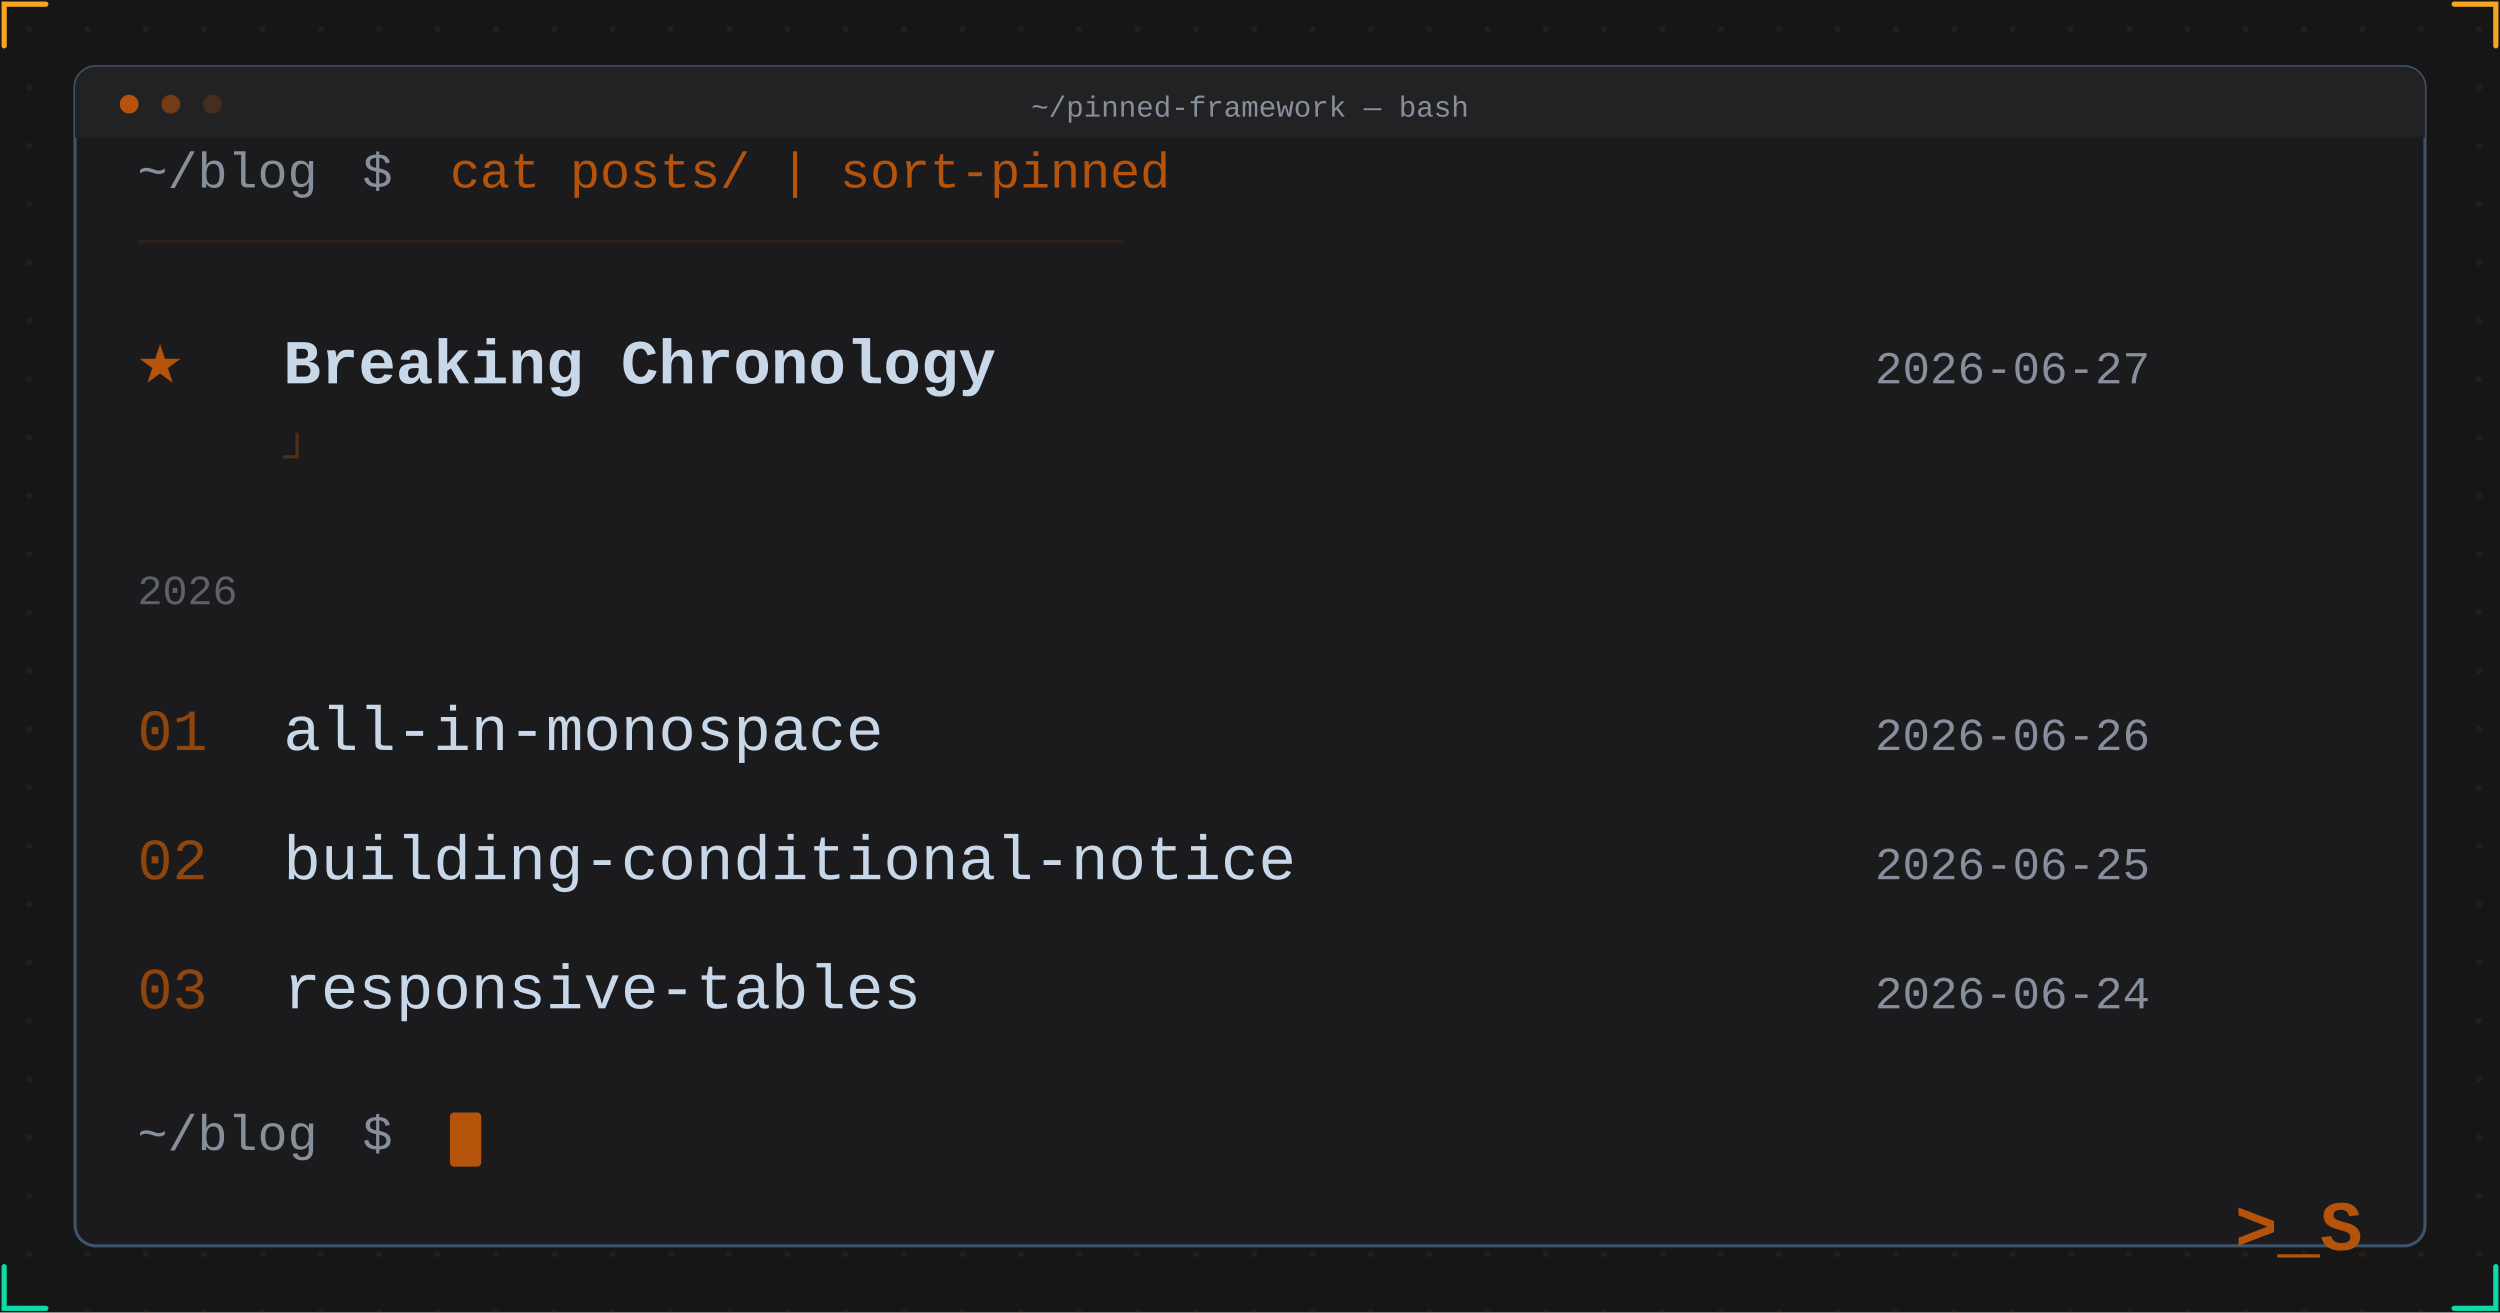
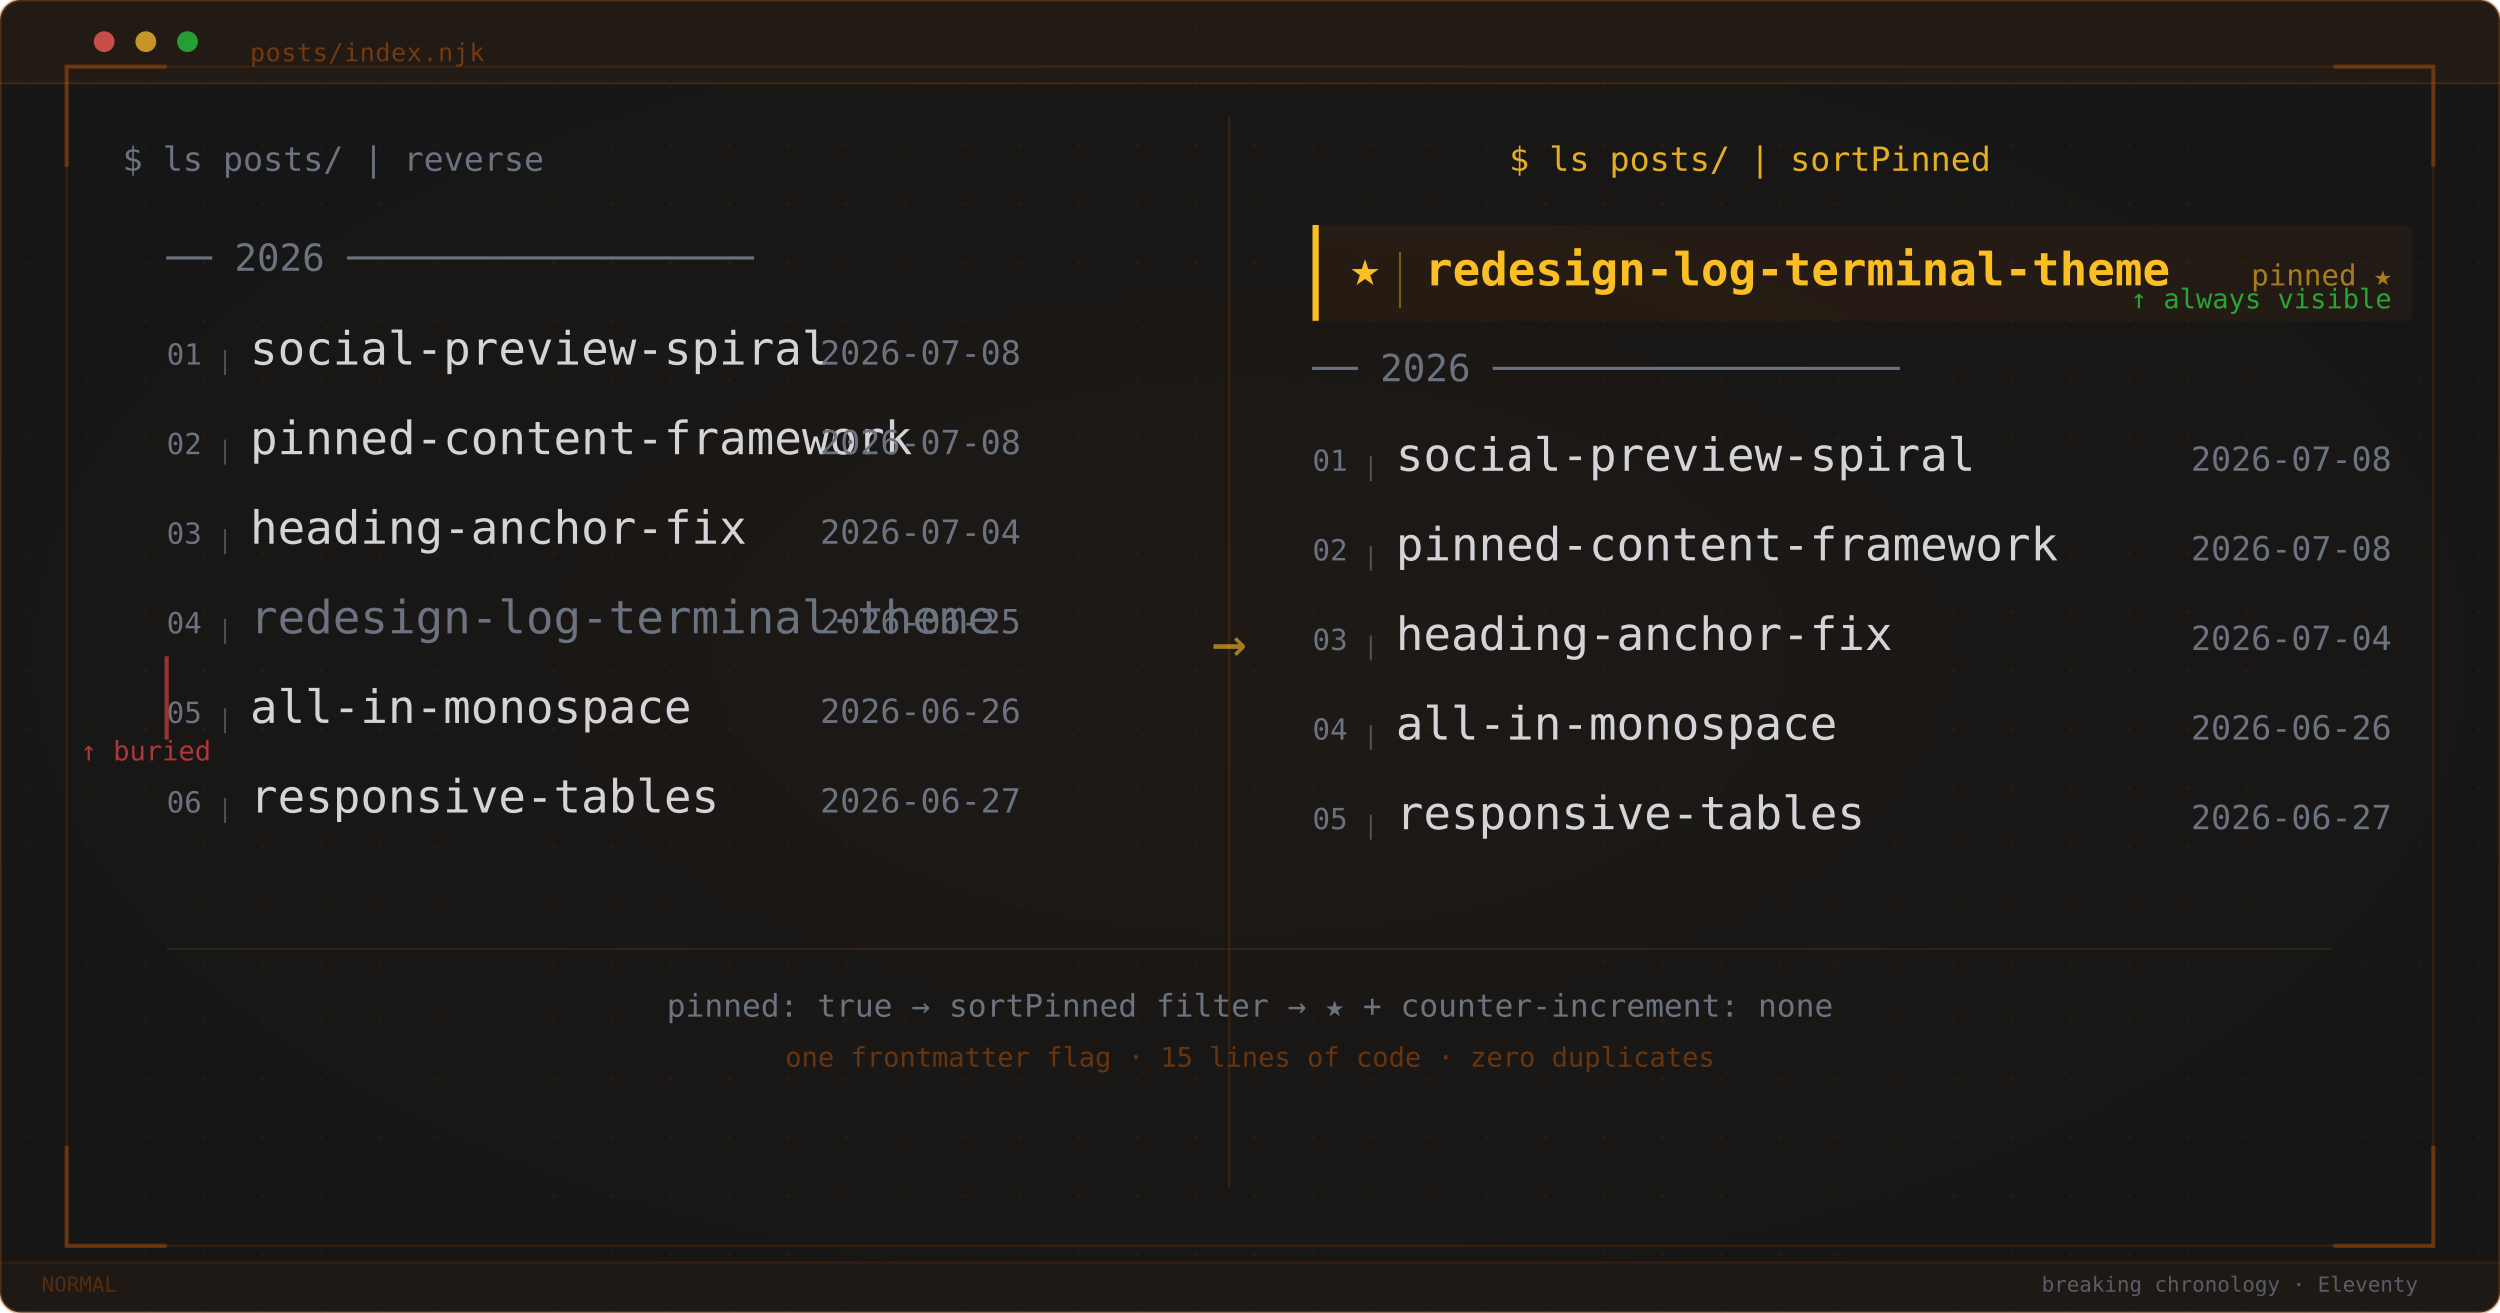
<svg xmlns="http://www.w3.org/2000/svg" viewBox="0 0 1200 630" width="1200" height="630">
  <defs>
-     <pattern id="dot-grid" width="28" height="28" patternUnits="userSpaceOnUse">
-       <circle cx="14" cy="14" r="1.5" fill="#B45309" opacity="0.12" />
+     <pattern id="dots" x="0" y="0" width="28" height="28" patternUnits="userSpaceOnUse">
+       <circle cx="14" cy="14" r="0.8" fill="#B45309" opacity="0.08" />
    </pattern>
+     <radialGradient id="amberGlow" cx="50%" cy="50%" r="55%">
+       <stop offset="0%" stop-color="#B45309" stop-opacity="0.05" />
+       <stop offset="100%" stop-color="#B45309" stop-opacity="0" />
+     </radialGradient>
+     <clipPath id="rounded">
+       <rect width="1200" height="630" rx="10" ry="10" />
+     </clipPath>
  </defs>
-   <rect width="1200" height="630" fill="#161616" />
-   <rect width="1200" height="630" fill="url(#dot-grid)" />
-   <rect x="38" y="34" width="1124" height="562" rx="10" fill="#000" opacity="0.25" />
-   <rect x="36" y="32" width="1128" height="566" rx="10" fill="#1B1B1D" stroke="#3D536A" stroke-width="1.5" />
-   <rect x="36" y="32" width="1128" height="34" rx="10" fill="#222225" />
-   <rect x="36" y="50" width="1128" height="16" fill="#222225" />
-   <circle cx="62" cy="50" r="4.5" fill="#B45309" />
-   <circle cx="82" cy="50" r="4.5" fill="#B45309" opacity="0.55" />
-   <circle cx="102" cy="50" r="4.5" fill="#B45309" opacity="0.25" />
-   <text x="600" y="52" font-family="'JetBrains Mono','Courier New',monospace" font-size="14" fill="#878f9d" text-anchor="middle" dominant-baseline="middle">~/pinned-framework — bash</text>
-   <g font-family="'JetBrains Mono','Courier New',monospace">
-     <text x="66" y="90" font-size="24" fill="#878f9d">~/blog</text>
-     <text x="174" y="90" font-size="24" fill="#878f9d"> $</text>
-     <text x="216" y="90" font-size="24" fill="#B45309"> cat posts/ | sort-pinned</text>
-     <line x1="66" y1="116" x2="540" y2="116" stroke="#B45309" stroke-width="1.5" stroke-opacity="0.12" />
-     <text x="66" y="184" font-size="36" fill="#B45309">★</text>
-     <text x="136" y="184" font-size="30" fill="#C8D8E8" font-weight="600">Breaking Chronology</text>
-     <text x="900" y="184" font-size="22" fill="#878f9d">2026-06-27</text>
-     <text x="136" y="226" font-size="22" fill="#B45309" opacity="0.35">┘</text>
-     <text x="66" y="290" font-size="20" fill="#878f9d" opacity="0.6">2026</text>
-     <text x="66" y="360" font-size="28" fill="#B45309" opacity="0.75">01</text>
-     <text x="136" y="360" font-size="30" fill="#C8D8E8">all-in-monospace</text>
-     <text x="900" y="360" font-size="22" fill="#878f9d">2026-06-26</text>
-     <text x="66" y="422" font-size="28" fill="#B45309" opacity="0.75">02</text>
-     <text x="136" y="422" font-size="30" fill="#C8D8E8">building-conditional-notice</text>
-     <text x="900" y="422" font-size="22" fill="#878f9d">2026-06-25</text>
-     <text x="66" y="484" font-size="28" fill="#B45309" opacity="0.75">03</text>
-     <text x="136" y="484" font-size="30" fill="#C8D8E8">responsive-tables</text>
-     <text x="900" y="484" font-size="22" fill="#878f9d">2026-06-24</text>
-     <text x="66" y="552" font-size="24" fill="#878f9d">~/blog</text>
-     <text x="174" y="552" font-size="24" fill="#878f9d"> $</text>
-     <rect x="216" y="534" width="15" height="26" rx="2" fill="#B45309">
-       <animate attributeName="opacity" values="0.85;0;0.85" dur="1.1s" repeatCount="indefinite" />
-     </rect>
+   <g clip-path="url(#rounded)">
+     <rect width="1200" height="630" fill="#161616" />
+     <rect width="1200" height="630" fill="url(#dots)" />
+     <rect width="1200" height="630" fill="url(#amberGlow)" />
+     <rect x="32" y="32" width="1136" height="566" fill="none" stroke="#B45309" stroke-width="1" stroke-opacity="0.2" />
+     <path d="M 32 80 L 32 32 L 80 32" fill="none" stroke="#B45309" stroke-width="2" stroke-opacity="0.45" />
+     <path d="M 1120 32 L 1168 32 L 1168 80" fill="none" stroke="#B45309" stroke-width="2" stroke-opacity="0.45" />
+     <path d="M 32 550 L 32 598 L 80 598" fill="none" stroke="#B45309" stroke-width="2" stroke-opacity="0.45" />
+     <path d="M 1168 550 L 1168 598 L 1120 598" fill="none" stroke="#B45309" stroke-width="2" stroke-opacity="0.45" />
+     <rect x="0" y="0" width="1200" height="40" fill="#B45309" fill-opacity="0.07" />
+     <line x1="0" y1="40" x2="1200" y2="40" stroke="#B45309" stroke-width="1" stroke-opacity="0.25" />
+     <circle cx="50" cy="20" r="5" fill="#ff5f57" opacity="0.75" />
+     <circle cx="70" cy="20" r="5" fill="#febc2e" opacity="0.75" />
+     <circle cx="90" cy="20" r="5" fill="#28c840" opacity="0.75" />
+     <text x="120" y="26" font-family="'JetBrains Mono', monospace" font-size="12" fill="#B45309" opacity="0.55" letter-spacing="0.3" dominant-baseline="middle">posts/index.njk</text>
+     <text x="160" y="82" font-family="'JetBrains Mono', monospace" font-size="16" fill="#6b7280" text-anchor="middle">$ ls posts/ | reverse</text>
+     <text x="840" y="82" font-family="'JetBrains Mono', monospace" font-size="16" fill="#FBBF24" opacity="0.9" text-anchor="middle">$ ls posts/ | sortPinned</text>
+     <line x1="590" y1="56" x2="590" y2="570" stroke="#B45309" stroke-width="1" stroke-opacity="0.2" />
+     <text x="590" y="318" font-family="'JetBrains Mono', monospace" font-size="28" fill="#FBBF24" opacity="0.6" text-anchor="middle">→</text>
+     <text x="80" y="130" font-family="'JetBrains Mono', monospace" font-size="18" fill="#6b7280">── 2026 ──────────────────</text>
+     <text x="80" y="175" font-family="'JetBrains Mono', monospace" font-size="14" fill="#6b7280">01</text>
+     <line x1="108" y1="168" x2="108" y2="180" stroke="#505050" stroke-width="1" />
+     <text x="120" y="175" font-family="'JetBrains Mono', monospace" font-size="22" fill="#d4d4d8">social-preview-spiral</text>
+     <text x="490" y="175" font-family="'JetBrains Mono', monospace" font-size="16" fill="#6b7280" text-anchor="end">2026-07-08</text>
+     <text x="80" y="218" font-family="'JetBrains Mono', monospace" font-size="14" fill="#6b7280">02</text>
+     <line x1="108" y1="211" x2="108" y2="223" stroke="#505050" stroke-width="1" />
+     <text x="120" y="218" font-family="'JetBrains Mono', monospace" font-size="22" fill="#d4d4d8">pinned-content-framework</text>
+     <text x="490" y="218" font-family="'JetBrains Mono', monospace" font-size="16" fill="#6b7280" text-anchor="end">2026-07-08</text>
+     <text x="80" y="261" font-family="'JetBrains Mono', monospace" font-size="14" fill="#6b7280">03</text>
+     <line x1="108" y1="254" x2="108" y2="266" stroke="#505050" stroke-width="1" />
+     <text x="120" y="261" font-family="'JetBrains Mono', monospace" font-size="22" fill="#d4d4d8">heading-anchor-fix</text>
+     <text x="490" y="261" font-family="'JetBrains Mono', monospace" font-size="16" fill="#6b7280" text-anchor="end">2026-07-04</text>
+     <text x="80" y="304" font-family="'JetBrains Mono', monospace" font-size="14" fill="#6b7280">04</text>
+     <line x1="108" y1="297" x2="108" y2="309" stroke="#505050" stroke-width="1" />
+     <text x="120" y="304" font-family="'JetBrains Mono', monospace" font-size="22" fill="#6b7280">redesign-log-terminal-theme</text>
+     <text x="490" y="304" font-family="'JetBrains Mono', monospace" font-size="16" fill="#6b7280" text-anchor="end">2026-06-25</text>
+     <text x="80" y="347" font-family="'JetBrains Mono', monospace" font-size="14" fill="#6b7280">05</text>
+     <line x1="108" y1="340" x2="108" y2="352" stroke="#505050" stroke-width="1" />
+     <text x="120" y="347" font-family="'JetBrains Mono', monospace" font-size="22" fill="#d4d4d8">all-in-monospace</text>
+     <text x="490" y="347" font-family="'JetBrains Mono', monospace" font-size="16" fill="#6b7280" text-anchor="end">2026-06-26</text>
+     <text x="80" y="390" font-family="'JetBrains Mono', monospace" font-size="14" fill="#6b7280">06</text>
+     <line x1="108" y1="383" x2="108" y2="395" stroke="#505050" stroke-width="1" />
+     <text x="120" y="390" font-family="'JetBrains Mono', monospace" font-size="22" fill="#d4d4d8">responsive-tables</text>
+     <text x="490" y="390" font-family="'JetBrains Mono', monospace" font-size="16" fill="#6b7280" text-anchor="end">2026-06-27</text>
+     <line x1="80" y1="315" x2="80" y2="355" stroke="#ef4444" stroke-width="2" opacity="0.6" />
+     <text x="70" y="365" font-family="'JetBrains Mono', monospace" font-size="13" fill="#ef4444" opacity="0.7" text-anchor="middle">↑ buried</text>
+     <rect x="630" y="108" width="528" height="46" fill="#B45309" fill-opacity="0.08" rx="3" />
+     <rect x="630" y="108" width="3" height="46" fill="#FBBF24" />
+     <text x="648" y="137" font-family="'JetBrains Mono', monospace" font-size="24" fill="#FBBF24" font-weight="700">★</text>
+     <line x1="672" y1="121" x2="672" y2="148" stroke="#FBBF24" stroke-width="1" opacity="0.4" />
+     <text x="684" y="137" font-family="'JetBrains Mono', monospace" font-size="22" fill="#FBBF24" font-weight="700">redesign-log-terminal-theme</text>
+     <text x="1148" y="137" font-family="'JetBrains Mono', monospace" font-size="14" fill="#FBBF24" opacity="0.6" text-anchor="end">pinned ★</text>
+     <text x="630" y="183" font-family="'JetBrains Mono', monospace" font-size="18" fill="#6b7280">── 2026 ──────────────────</text>
+     <text x="630" y="226" font-family="'JetBrains Mono', monospace" font-size="14" fill="#6b7280">01</text>
+     <line x1="658" y1="219" x2="658" y2="231" stroke="#505050" stroke-width="1" />
+     <text x="670" y="226" font-family="'JetBrains Mono', monospace" font-size="22" fill="#d4d4d8">social-preview-spiral</text>
+     <text x="1148" y="226" font-family="'JetBrains Mono', monospace" font-size="16" fill="#6b7280" text-anchor="end">2026-07-08</text>
+     <text x="630" y="269" font-family="'JetBrains Mono', monospace" font-size="14" fill="#6b7280">02</text>
+     <line x1="658" y1="262" x2="658" y2="274" stroke="#505050" stroke-width="1" />
+     <text x="670" y="269" font-family="'JetBrains Mono', monospace" font-size="22" fill="#d4d4d8">pinned-content-framework</text>
+     <text x="1148" y="269" font-family="'JetBrains Mono', monospace" font-size="16" fill="#6b7280" text-anchor="end">2026-07-08</text>
+     <text x="630" y="312" font-family="'JetBrains Mono', monospace" font-size="14" fill="#6b7280">03</text>
+     <line x1="658" y1="305" x2="658" y2="317" stroke="#505050" stroke-width="1" />
+     <text x="670" y="312" font-family="'JetBrains Mono', monospace" font-size="22" fill="#d4d4d8">heading-anchor-fix</text>
+     <text x="1148" y="312" font-family="'JetBrains Mono', monospace" font-size="16" fill="#6b7280" text-anchor="end">2026-07-04</text>
+     <text x="630" y="355" font-family="'JetBrains Mono', monospace" font-size="14" fill="#6b7280">04</text>
+     <line x1="658" y1="348" x2="658" y2="360" stroke="#505050" stroke-width="1" />
+     <text x="670" y="355" font-family="'JetBrains Mono', monospace" font-size="22" fill="#d4d4d8">all-in-monospace</text>
+     <text x="1148" y="355" font-family="'JetBrains Mono', monospace" font-size="16" fill="#6b7280" text-anchor="end">2026-06-26</text>
+     <text x="630" y="398" font-family="'JetBrains Mono', monospace" font-size="14" fill="#6b7280">05</text>
+     <line x1="658" y1="391" x2="658" y2="403" stroke="#505050" stroke-width="1" />
+     <text x="670" y="398" font-family="'JetBrains Mono', monospace" font-size="22" fill="#d4d4d8">responsive-tables</text>
+     <text x="1148" y="398" font-family="'JetBrains Mono', monospace" font-size="16" fill="#6b7280" text-anchor="end">2026-06-27</text>
+     <text x="1148" y="148" font-family="'JetBrains Mono', monospace" font-size="13" fill="#28c840" opacity="0.8" text-anchor="end">↑ always visible</text>
+     <rect x="80" y="455" width="1040" height="1" fill="#B45309" opacity="0.15" />
+     <text x="600" y="488" font-family="'JetBrains Mono', monospace" font-size="15" fill="#6b7280" text-anchor="middle">pinned: true  →  sortPinned filter  →  ★  +  counter-increment: none</text>
+     <text x="600" y="512" font-family="'JetBrains Mono', monospace" font-size="13" fill="#B45309" opacity="0.5" text-anchor="middle">one frontmatter flag · 15 lines of code · zero duplicates</text>
+     <rect x="0" y="606" width="1200" height="24" fill="#B45309" fill-opacity="0.05" />
+     <line x1="0" y1="606" x2="1200" y2="606" stroke="#B45309" stroke-width="1" stroke-opacity="0.15" />
+     <text x="20" y="620" font-family="'JetBrains Mono', monospace" font-size="10" fill="#B45309" opacity="0.35">NORMAL</text>
+     <text x="980" y="620" font-family="'JetBrains Mono', monospace" font-size="10" fill="#94a3b8" opacity="0.5">breaking chronology · Eleventy</text>
  </g>
-   <text x="1134" y="600" font-family="'JetBrains Mono','Courier New',monospace" font-size="34" fill="#B45309" text-anchor="end" font-weight="bold">&gt;_S</text>
-   <g stroke-linecap="round" fill="none">
-     <path d="M 2 22 L 2 2 L 22 2" stroke="#F5A623" stroke-width="2.5" />
-     <path d="M 1178 2 L 1198 2 L 1198 22" stroke="#F5A623" stroke-width="2.5" />
-     <path d="M 2 608 L 2 628 L 22 628" stroke="#10D9A8" stroke-width="2.5" />
-     <path d="M 1178 628 L 1198 628 L 1198 608" stroke="#10D9A8" stroke-width="2.5" />
-     <path d="M 1184 290" stroke="#3D536A" stroke-width="6" stroke-linecap="round" />
-     <path d="M 1184 312" stroke="#3D536A" stroke-width="6" stroke-linecap="round" />
-     <path d="M 1184 334" stroke="#3D536A" stroke-width="6" stroke-linecap="round" />
-   </g>
+   <rect width="1200" height="630" rx="10" ry="10" fill="none" stroke="#B45309" stroke-width="1.5" stroke-opacity="0.35" />
</svg>
